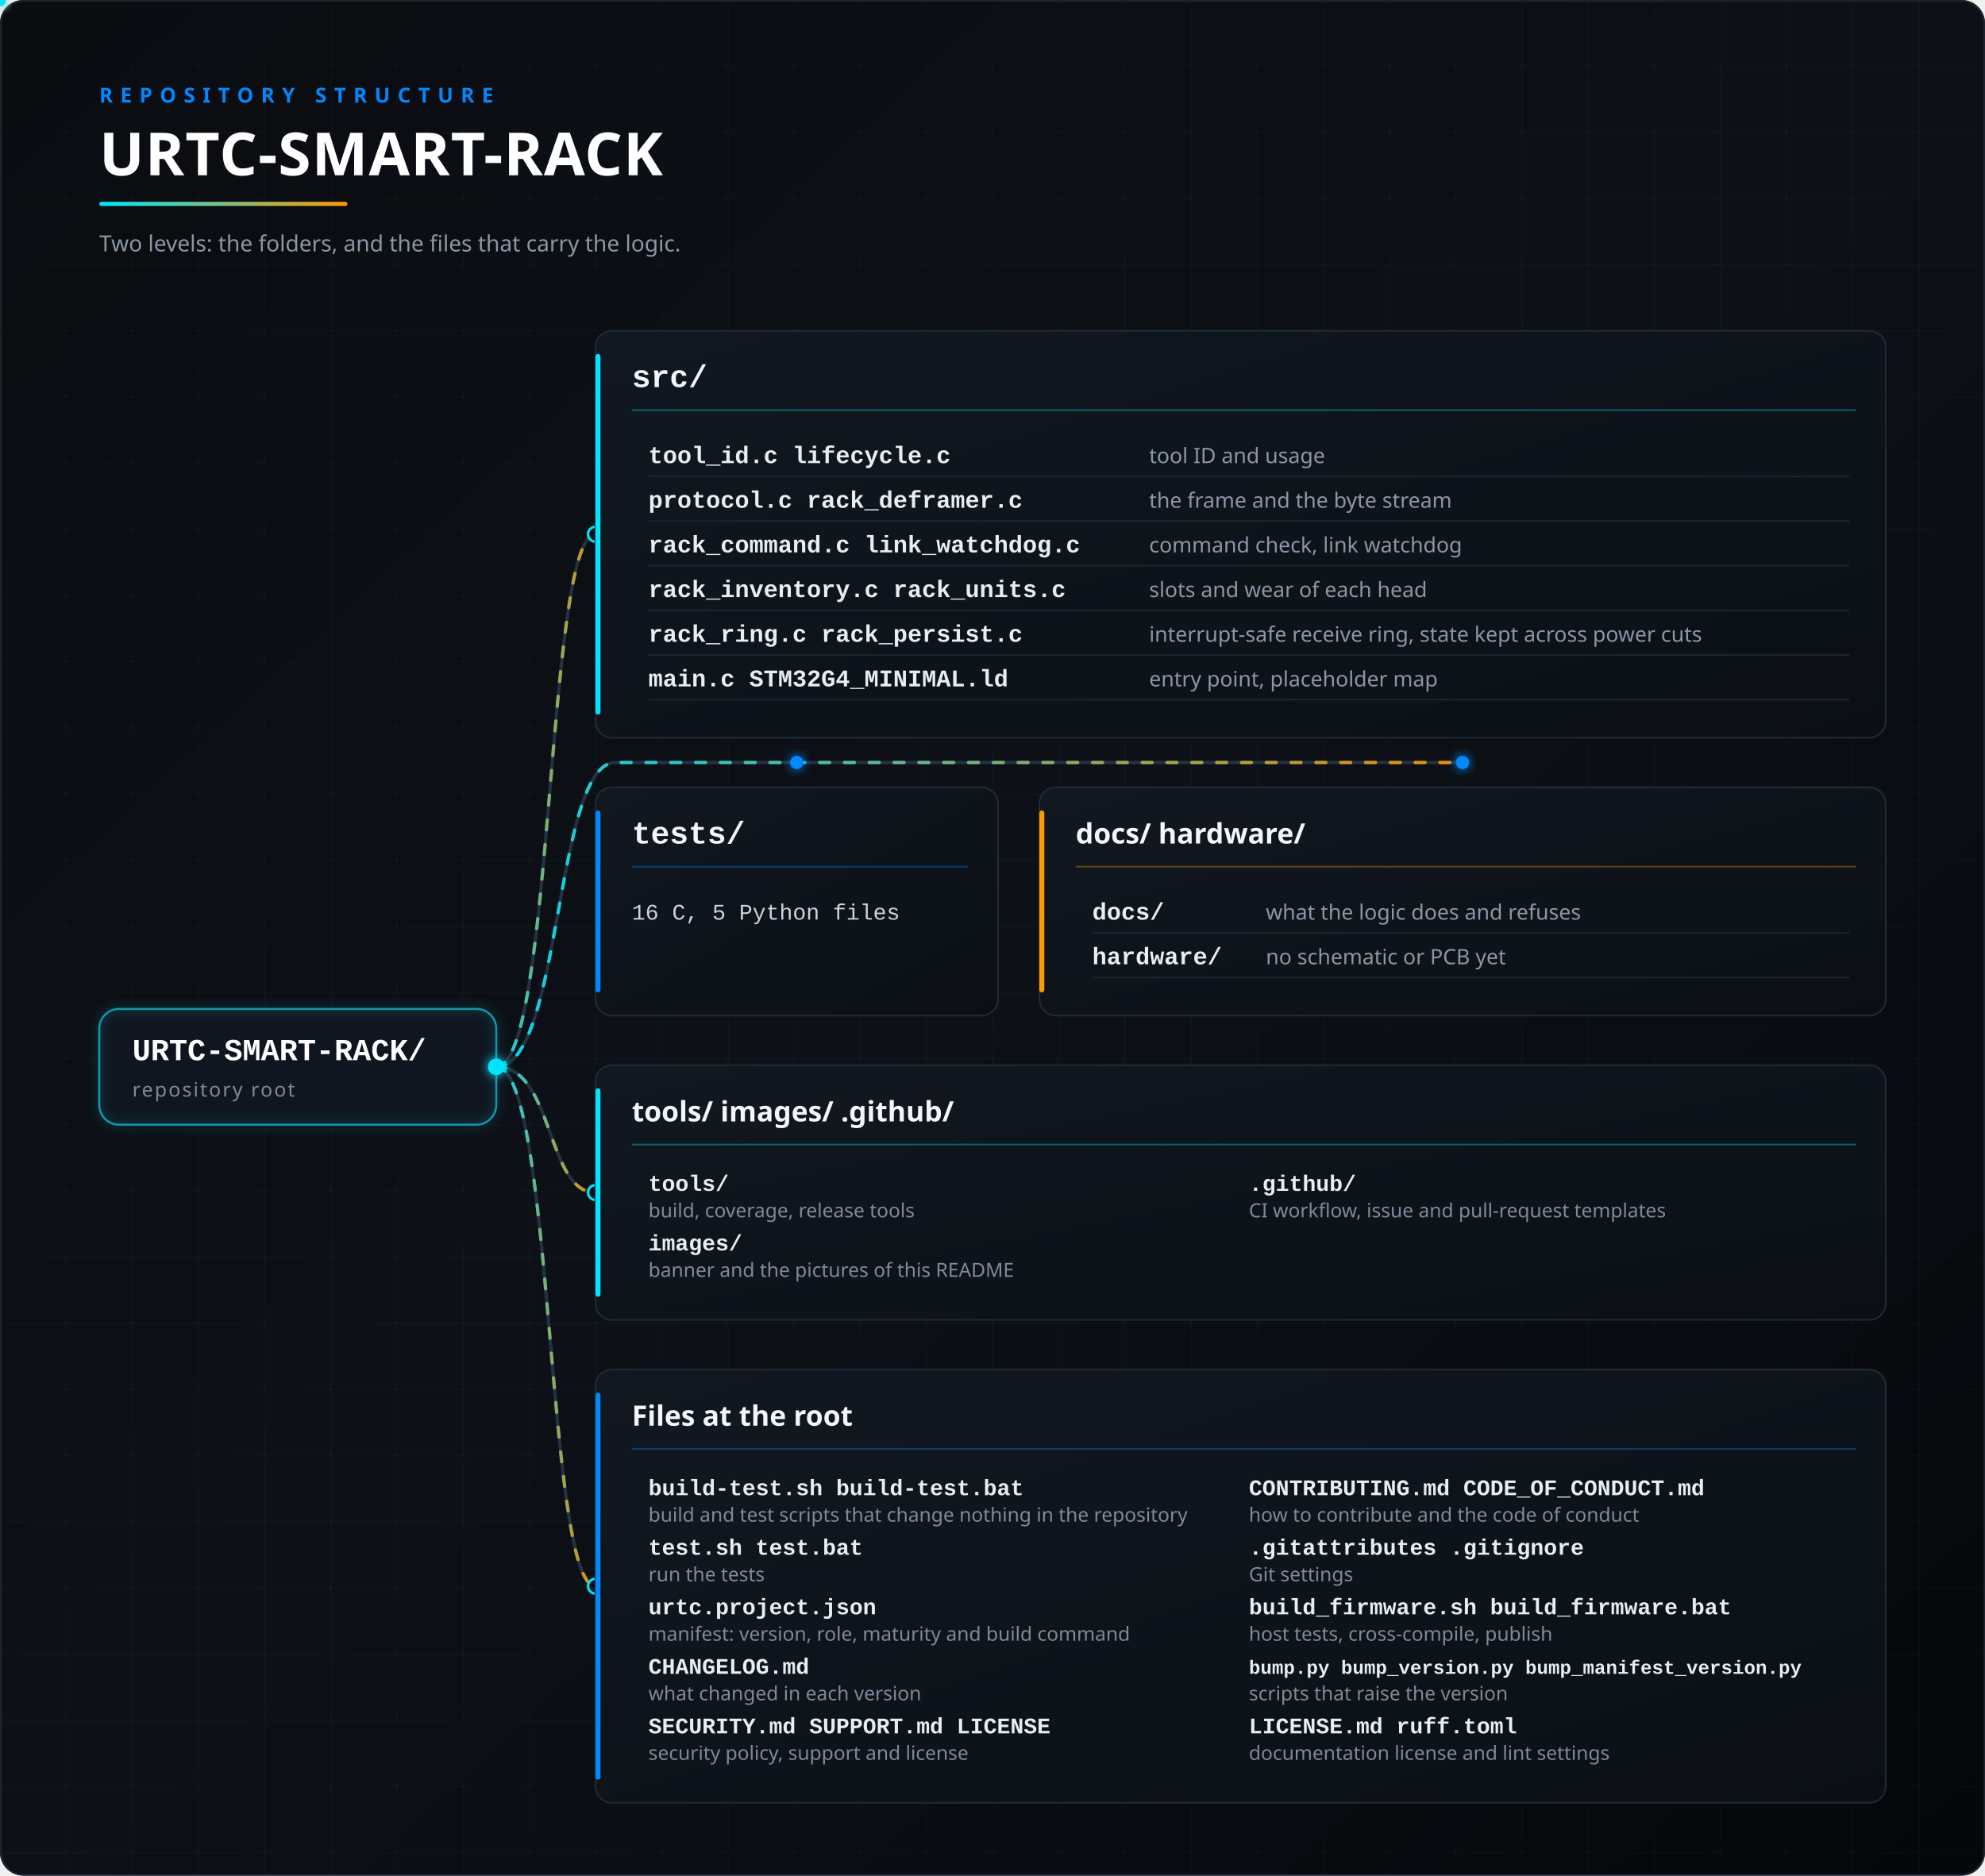
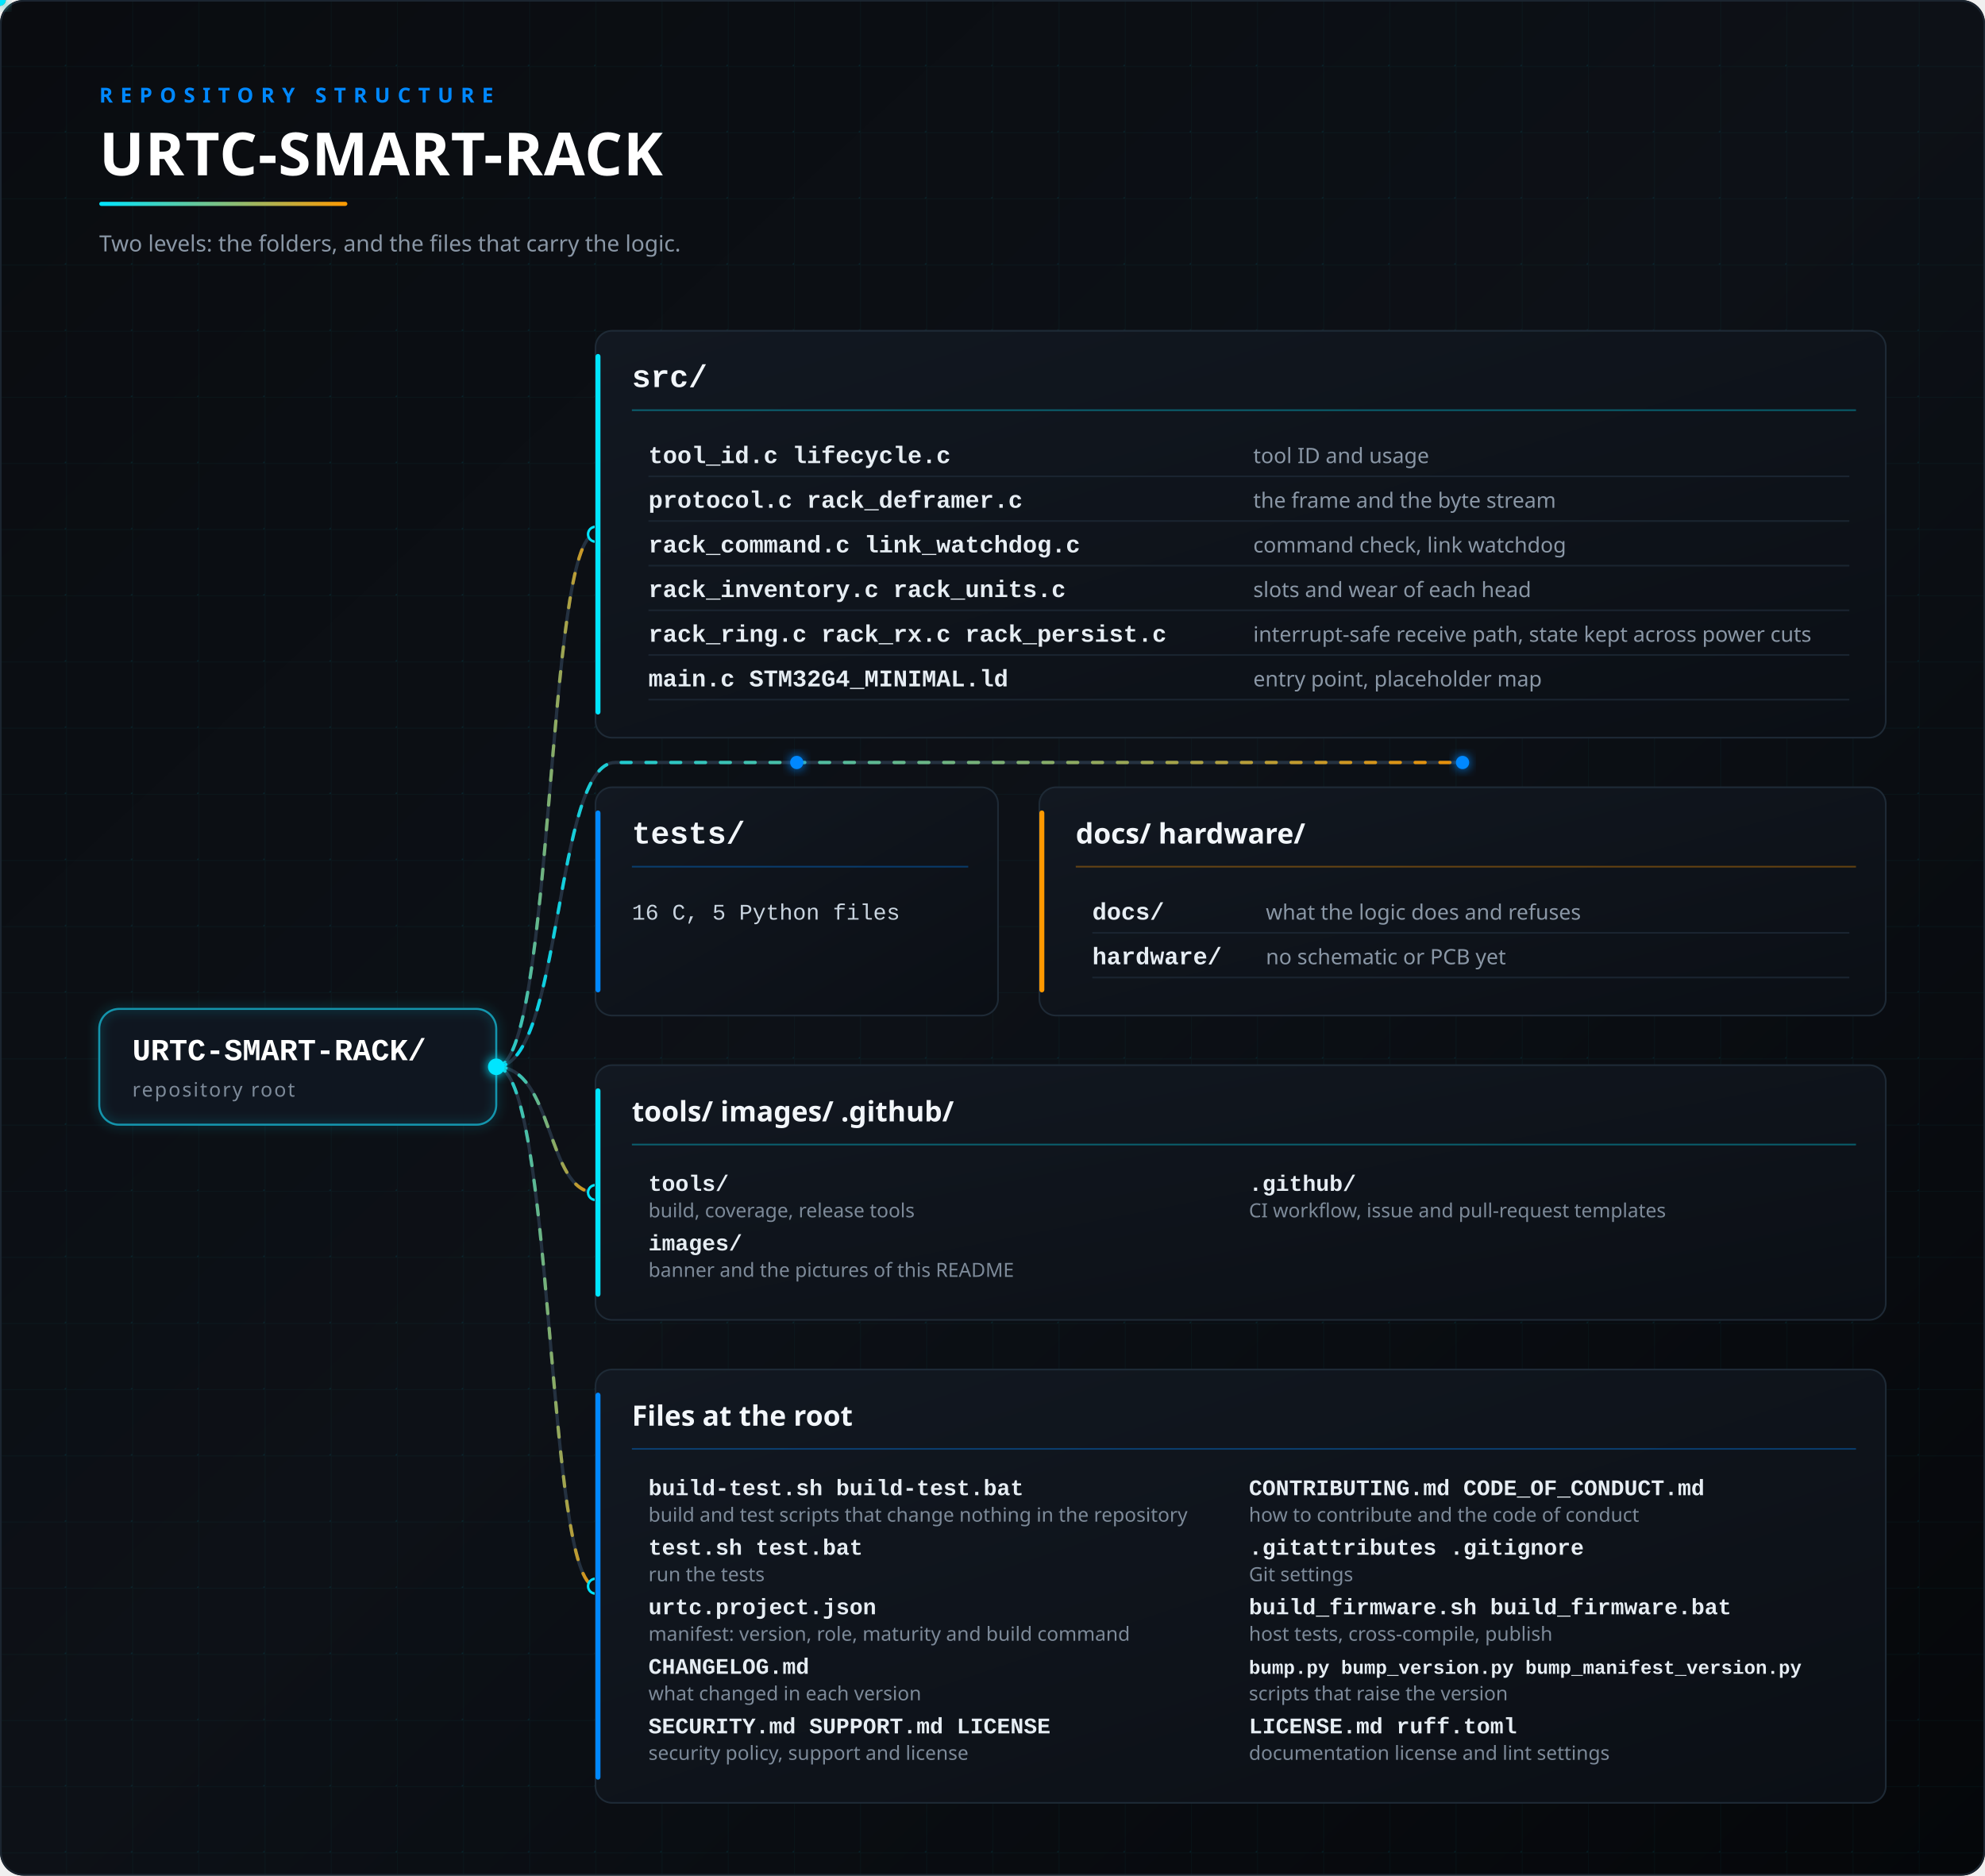
<svg xmlns="http://www.w3.org/2000/svg" viewBox="0 0 1200 1134" width="100%" role="img" aria-labelledby="t d">
  <defs>
    <linearGradient id="bg" x1="0" y1="0" x2="1" y2="1">
      <stop offset="0" stop-color="#0A0C10" />
      <stop offset="0.5" stop-color="#0D1117" />
      <stop offset="1" stop-color="#05070A" />
    </linearGradient>
    <linearGradient id="card" x1="0" y1="0" x2="1" y2="1">
      <stop offset="0" stop-color="#121821" />
      <stop offset="1" stop-color="#0B0F15" />
    </linearGradient>
    <linearGradient id="line" x1="0" y1="0" x2="1" y2="0">
      <stop offset="0" stop-color="#00E5FF" />
      <stop offset="1" stop-color="#FF9900" />
    </linearGradient>
    <filter id="glow" x="-50%" y="-50%" width="200%" height="200%">
      <feGaussianBlur stdDeviation="3" result="b" />
      <feMerge>
        <feMergeNode in="b" />
        <feMergeNode in="SourceGraphic" />
      </feMerge>
    </filter>
    <pattern id="grid" width="40" height="40" patternUnits="userSpaceOnUse">
      <path d="M40 0H0V40" fill="none" stroke="#00E5FF" stroke-opacity="0.035" />
      <circle cx="40" cy="40" r="1" fill="#00E5FF" fill-opacity="0.09" />
    </pattern>
  </defs>
  <rect width="1200" height="1134" rx="14" fill="url(#bg)" />
  <rect width="1200" height="1134" rx="14" fill="url(#grid)" />
  <rect x="0.5" y="0.5" width="1199" height="1133" rx="14" fill="none" stroke="#1B2530" />
  <text x="60" y="62" font-family="'Segoe UI','Noto Sans','Noto Sans CJK SC','Microsoft YaHei','Yu Gothic','Helvetica Neue',Helvetica,Arial,sans-serif" font-size="12.5" font-weight="600" fill="#0088FF" text-anchor="start" letter-spacing="4.5">REPOSITORY STRUCTURE</text>
  <text x="60" y="106" font-family="'Segoe UI','Noto Sans','Noto Sans CJK SC','Microsoft YaHei','Yu Gothic','Helvetica Neue',Helvetica,Arial,sans-serif" font-size="36" font-weight="700" fill="#FFFFFF" text-anchor="start" letter-spacing="0.5">URTC-SMART-RACK</text>
  <rect x="60" y="122" width="150" height="2.5" rx="1.25" fill="url(#line)">
    <animate attributeName="width" values="40;150;150" keyTimes="0;0.4;1" dur="3s" repeatCount="indefinite" />
  </rect>
  <text x="60" y="152" font-family="'Segoe UI','Noto Sans','Noto Sans CJK SC','Microsoft YaHei','Yu Gothic','Helvetica Neue',Helvetica,Arial,sans-serif" font-size="13.5" font-weight="400" fill="#8A97A6" text-anchor="start">Two levels: the folders, and the files that carry the logic.</text>
  <path id="c0" d="M300,645 C335,645 330,323 360,323" fill="none" stroke="#243140" stroke-width="2" />
  <path d="M300,645 C335,645 330,323 360,323" fill="none" stroke="url(#line)" stroke-width="2" stroke-linecap="round" stroke-dasharray="6 9" opacity="0.9">
    <animate attributeName="stroke-dashoffset" from="0" to="-30" dur="1.6s" repeatCount="indefinite" />
  </path>
  <circle cx="360" cy="323" r="4.5" fill="#0D1117" stroke="#00E5FF" stroke-width="1.5" />
  <path id="c1" d="M300,645 C340,645 335,461 372,461 H884.167" fill="none" stroke="#243140" stroke-width="2" />
  <path d="M300,645 C340,645 335,461 372,461 H884.167" fill="none" stroke="url(#line)" stroke-width="2" stroke-linecap="round" stroke-dasharray="6 9" opacity="0.9">
    <animate attributeName="stroke-dashoffset" from="0" to="-30" dur="1.6s" repeatCount="indefinite" />
  </path>
  <path d="M481.667,461 V476" stroke="url(#line)" stroke-width="2" fill="none" />
  <circle cx="481.667" cy="461" r="4" fill="#0088FF" filter="url(#glow)" />
  <path d="M884.167,461 V476" stroke="url(#line)" stroke-width="2" fill="none" />
  <circle cx="884.167" cy="461" r="4" fill="#0088FF" filter="url(#glow)" />
  <path id="c2" d="M300,645 C335,645 330,721 360,721" fill="none" stroke="#243140" stroke-width="2" />
  <path d="M300,645 C335,645 330,721 360,721" fill="none" stroke="url(#line)" stroke-width="2" stroke-linecap="round" stroke-dasharray="6 9" opacity="0.9">
    <animate attributeName="stroke-dashoffset" from="0" to="-30" dur="1.6s" repeatCount="indefinite" />
  </path>
  <circle cx="360" cy="721" r="4.5" fill="#0D1117" stroke="#00E5FF" stroke-width="1.5" />
  <path id="c3" d="M300,645 C335,645 330,959 360,959" fill="none" stroke="#243140" stroke-width="2" />
  <path d="M300,645 C335,645 330,959 360,959" fill="none" stroke="url(#line)" stroke-width="2" stroke-linecap="round" stroke-dasharray="6 9" opacity="0.9">
    <animate attributeName="stroke-dashoffset" from="0" to="-30" dur="1.6s" repeatCount="indefinite" />
  </path>
  <circle cx="360" cy="959" r="4.5" fill="#0D1117" stroke="#00E5FF" stroke-width="1.5" />
  <circle r="3.5" fill="#00E5FF" filter="url(#glow)">
    <animateMotion dur="3.4s" repeatCount="indefinite">
      <mpath href="#c0" />
    </animateMotion>
  </circle>
  <circle r="3.5" fill="#0088FF" filter="url(#glow)">
    <animateMotion dur="4.2s" repeatCount="indefinite">
      <mpath href="#c1" />
    </animateMotion>
  </circle>
  <circle r="3.5" fill="#FF9900" filter="url(#glow)">
    <animateMotion dur="5.0s" repeatCount="indefinite">
      <mpath href="#c2" />
    </animateMotion>
  </circle>
  <circle r="3.5" fill="#00E5FF" filter="url(#glow)">
    <animateMotion dur="5.8s" repeatCount="indefinite">
      <mpath href="#c3" />
    </animateMotion>
  </circle>
  <rect x="60" y="610" width="240" height="70" rx="12" fill="#0F1620" stroke="#2A3A4C" stroke-width="1.2" />
  <rect x="60" y="610" width="240" height="70" rx="12" fill="none" stroke="#00E5FF" stroke-opacity="0.5" stroke-width="1.2" filter="url(#glow)">
    <animate attributeName="stroke-opacity" values="0.15;0.6;0.15" dur="3.6s" repeatCount="indefinite" />
  </rect>
  <text x="80" y="641" font-family="'JetBrains Mono','Cascadia Code','SFMono-Regular',Consolas,'Liberation Mono',monospace" font-size="18.5" font-weight="700" fill="#FFFFFF" text-anchor="start">URTC-SMART-RACK/</text>
  <text x="80" y="663" font-family="'Segoe UI','Noto Sans','Noto Sans CJK SC','Microsoft YaHei','Yu Gothic','Helvetica Neue',Helvetica,Arial,sans-serif" font-size="12" font-weight="400" fill="#7D8A99" text-anchor="start" letter-spacing="1">repository root</text>
  <circle cx="300" cy="645" r="5" fill="#00E5FF" filter="url(#glow)" />
  <rect x="360" y="200" width="780" height="246" rx="10" fill="url(#card)" stroke="#1E2A36" stroke-width="1" />
  <rect x="360" y="214" width="3" height="218" rx="1.5" fill="#00E5FF">
    <animate attributeName="opacity" values="0.55;1;0.55" dur="4s" begin="0s" repeatCount="indefinite" />
  </rect>
  <text x="382" y="234" font-family="'JetBrains Mono','Cascadia Code','SFMono-Regular',Consolas,'Liberation Mono',monospace" font-size="19" font-weight="700" fill="#F2F6FA" text-anchor="start">src/</text>
  <line x1="382" y1="248" x2="1122" y2="248" stroke="#00E5FF" stroke-opacity="0.35" stroke-width="1" />
  <text x="392" y="280" font-family="'JetBrains Mono','Cascadia Code','SFMono-Regular',Consolas,'Liberation Mono',monospace" font-size="14.5" font-weight="600" fill="#E6EDF3" text-anchor="start">tool_id.c  lifecycle.c</text>
-   <text x="694.69" y="280" font-family="'Segoe UI','Noto Sans','Noto Sans CJK SC','Microsoft YaHei','Yu Gothic','Helvetica Neue',Helvetica,Arial,sans-serif" font-size="12.8" font-weight="400" fill="#8A97A6" text-anchor="start">tool ID and usage</text>
+   <text x="757.62" y="280" font-family="'Segoe UI','Noto Sans','Noto Sans CJK SC','Microsoft YaHei','Yu Gothic','Helvetica Neue',Helvetica,Arial,sans-serif" font-size="12.8" font-weight="400" fill="#8A97A6" text-anchor="start">tool ID and usage</text>
  <line x1="392" y1="288" x2="1118" y2="288" stroke="#1A2430" stroke-width="1" />
  <text x="392" y="307" font-family="'JetBrains Mono','Cascadia Code','SFMono-Regular',Consolas,'Liberation Mono',monospace" font-size="14.5" font-weight="600" fill="#E6EDF3" text-anchor="start">protocol.c  rack_deframer.c</text>
-   <text x="694.69" y="307" font-family="'Segoe UI','Noto Sans','Noto Sans CJK SC','Microsoft YaHei','Yu Gothic','Helvetica Neue',Helvetica,Arial,sans-serif" font-size="12.8" font-weight="400" fill="#8A97A6" text-anchor="start">the frame and the byte stream</text>
+   <text x="757.62" y="307" font-family="'Segoe UI','Noto Sans','Noto Sans CJK SC','Microsoft YaHei','Yu Gothic','Helvetica Neue',Helvetica,Arial,sans-serif" font-size="12.8" font-weight="400" fill="#8A97A6" text-anchor="start">the frame and the byte stream</text>
  <line x1="392" y1="315" x2="1118" y2="315" stroke="#1A2430" stroke-width="1" />
  <text x="392" y="334" font-family="'JetBrains Mono','Cascadia Code','SFMono-Regular',Consolas,'Liberation Mono',monospace" font-size="14.5" font-weight="600" fill="#E6EDF3" text-anchor="start">rack_command.c  link_watchdog.c</text>
-   <text x="694.69" y="334" font-family="'Segoe UI','Noto Sans','Noto Sans CJK SC','Microsoft YaHei','Yu Gothic','Helvetica Neue',Helvetica,Arial,sans-serif" font-size="12.8" font-weight="400" fill="#8A97A6" text-anchor="start">command check, link watchdog</text>
+   <text x="757.62" y="334" font-family="'Segoe UI','Noto Sans','Noto Sans CJK SC','Microsoft YaHei','Yu Gothic','Helvetica Neue',Helvetica,Arial,sans-serif" font-size="12.8" font-weight="400" fill="#8A97A6" text-anchor="start">command check, link watchdog</text>
  <line x1="392" y1="342" x2="1118" y2="342" stroke="#1A2430" stroke-width="1" />
  <text x="392" y="361" font-family="'JetBrains Mono','Cascadia Code','SFMono-Regular',Consolas,'Liberation Mono',monospace" font-size="14.5" font-weight="600" fill="#E6EDF3" text-anchor="start">rack_inventory.c  rack_units.c</text>
-   <text x="694.69" y="361" font-family="'Segoe UI','Noto Sans','Noto Sans CJK SC','Microsoft YaHei','Yu Gothic','Helvetica Neue',Helvetica,Arial,sans-serif" font-size="12.8" font-weight="400" fill="#8A97A6" text-anchor="start">slots and wear of each head</text>
+   <text x="757.62" y="361" font-family="'Segoe UI','Noto Sans','Noto Sans CJK SC','Microsoft YaHei','Yu Gothic','Helvetica Neue',Helvetica,Arial,sans-serif" font-size="12.8" font-weight="400" fill="#8A97A6" text-anchor="start">slots and wear of each head</text>
  <line x1="392" y1="369" x2="1118" y2="369" stroke="#1A2430" stroke-width="1" />
-   <text x="392" y="388" font-family="'JetBrains Mono','Cascadia Code','SFMono-Regular',Consolas,'Liberation Mono',monospace" font-size="14.5" font-weight="600" fill="#E6EDF3" text-anchor="start">rack_ring.c  rack_persist.c</text>
-   <text x="694.69" y="388" font-family="'Segoe UI','Noto Sans','Noto Sans CJK SC','Microsoft YaHei','Yu Gothic','Helvetica Neue',Helvetica,Arial,sans-serif" font-size="12.8" font-weight="400" fill="#8A97A6" text-anchor="start">interrupt-safe receive ring, state kept across power cuts</text>
+   <text x="392" y="388" font-family="'JetBrains Mono','Cascadia Code','SFMono-Regular',Consolas,'Liberation Mono',monospace" font-size="14.5" font-weight="600" fill="#E6EDF3" text-anchor="start">rack_ring.c  rack_rx.c  rack_persist.c</text>
+   <text x="757.62" y="388" font-family="'Segoe UI','Noto Sans','Noto Sans CJK SC','Microsoft YaHei','Yu Gothic','Helvetica Neue',Helvetica,Arial,sans-serif" font-size="12.8" font-weight="400" fill="#8A97A6" text-anchor="start">interrupt-safe receive path, state kept across power cuts</text>
  <line x1="392" y1="396" x2="1118" y2="396" stroke="#1A2430" stroke-width="1" />
  <text x="392" y="415" font-family="'JetBrains Mono','Cascadia Code','SFMono-Regular',Consolas,'Liberation Mono',monospace" font-size="14.5" font-weight="600" fill="#E6EDF3" text-anchor="start">main.c  STM32G4_MINIMAL.ld</text>
-   <text x="694.69" y="415" font-family="'Segoe UI','Noto Sans','Noto Sans CJK SC','Microsoft YaHei','Yu Gothic','Helvetica Neue',Helvetica,Arial,sans-serif" font-size="12.8" font-weight="400" fill="#8A97A6" text-anchor="start">entry point, placeholder map</text>
+   <text x="757.62" y="415" font-family="'Segoe UI','Noto Sans','Noto Sans CJK SC','Microsoft YaHei','Yu Gothic','Helvetica Neue',Helvetica,Arial,sans-serif" font-size="12.8" font-weight="400" fill="#8A97A6" text-anchor="start">entry point, placeholder map</text>
  <line x1="392" y1="423" x2="1118" y2="423" stroke="#1A2430" stroke-width="1" />
  <rect x="360" y="476" width="243.333" height="138" rx="10" fill="url(#card)" stroke="#1E2A36" stroke-width="1" />
  <rect x="360" y="490" width="3" height="110" rx="1.5" fill="#0088FF">
    <animate attributeName="opacity" values="0.55;1;0.55" dur="4s" begin="0.6s" repeatCount="indefinite" />
  </rect>
  <text x="382" y="510" font-family="'JetBrains Mono','Cascadia Code','SFMono-Regular',Consolas,'Liberation Mono',monospace" font-size="19" font-weight="700" fill="#F2F6FA" text-anchor="start">tests/</text>
  <line x1="382" y1="524" x2="585.333" y2="524" stroke="#0088FF" stroke-opacity="0.35" stroke-width="1" />
  <text x="382" y="556" font-family="'JetBrains Mono','Cascadia Code','SFMono-Regular',Consolas,'Liberation Mono',monospace" font-size="13.5" font-weight="400" fill="#C9D4DF" text-anchor="start">16 C, 5 Python files</text>
  <rect x="628.333" y="476" width="511.667" height="138" rx="10" fill="url(#card)" stroke="#1E2A36" stroke-width="1" />
  <rect x="628.333" y="490" width="3" height="110" rx="1.5" fill="#FF9900">
    <animate attributeName="opacity" values="0.55;1;0.55" dur="4s" begin="1.2s" repeatCount="indefinite" />
  </rect>
  <text x="650.333" y="510" font-family="'Segoe UI','Noto Sans','Noto Sans CJK SC','Microsoft YaHei','Yu Gothic','Helvetica Neue',Helvetica,Arial,sans-serif" font-size="17" font-weight="700" fill="#F2F6FA" text-anchor="start">docs/ hardware/</text>
  <line x1="650.333" y1="524" x2="1122" y2="524" stroke="#FF9900" stroke-opacity="0.35" stroke-width="1" />
  <text x="660.333" y="556" font-family="'JetBrains Mono','Cascadia Code','SFMono-Regular',Consolas,'Liberation Mono',monospace" font-size="14.5" font-weight="600" fill="#E6EDF3" text-anchor="start">docs/</text>
  <text x="765.243" y="556" font-family="'Segoe UI','Noto Sans','Noto Sans CJK SC','Microsoft YaHei','Yu Gothic','Helvetica Neue',Helvetica,Arial,sans-serif" font-size="12.8" font-weight="400" fill="#8A97A6" text-anchor="start">what the logic does and refuses</text>
  <line x1="660.333" y1="564" x2="1118" y2="564" stroke="#1A2430" stroke-width="1" />
  <text x="660.333" y="583" font-family="'JetBrains Mono','Cascadia Code','SFMono-Regular',Consolas,'Liberation Mono',monospace" font-size="14.5" font-weight="600" fill="#E6EDF3" text-anchor="start">hardware/</text>
  <text x="765.243" y="583" font-family="'Segoe UI','Noto Sans','Noto Sans CJK SC','Microsoft YaHei','Yu Gothic','Helvetica Neue',Helvetica,Arial,sans-serif" font-size="12.8" font-weight="400" fill="#8A97A6" text-anchor="start">no schematic or PCB yet</text>
  <line x1="660.333" y1="591" x2="1118" y2="591" stroke="#1A2430" stroke-width="1" />
  <rect x="360" y="644" width="780" height="154" rx="10" fill="url(#card)" stroke="#1E2A36" stroke-width="1" />
  <rect x="360" y="658" width="3" height="126" rx="1.5" fill="#00E5FF">
    <animate attributeName="opacity" values="0.55;1;0.55" dur="4s" begin="1.8s" repeatCount="indefinite" />
  </rect>
  <text x="382" y="678" font-family="'Segoe UI','Noto Sans','Noto Sans CJK SC','Microsoft YaHei','Yu Gothic','Helvetica Neue',Helvetica,Arial,sans-serif" font-size="17" font-weight="700" fill="#F2F6FA" text-anchor="start">tools/ images/ .github/</text>
  <line x1="382" y1="692" x2="1122" y2="692" stroke="#00E5FF" stroke-opacity="0.35" stroke-width="1" />
  <text x="392" y="720" font-family="'JetBrains Mono','Cascadia Code','SFMono-Regular',Consolas,'Liberation Mono',monospace" font-size="13.5" font-weight="600" fill="#E6EDF3" text-anchor="start">tools/</text>
  <text x="392" y="736" font-family="'Segoe UI','Noto Sans','Noto Sans CJK SC','Microsoft YaHei','Yu Gothic','Helvetica Neue',Helvetica,Arial,sans-serif" font-size="11.8" font-weight="400" fill="#7D8A99" text-anchor="start">build, coverage, release tools</text>
  <text x="392" y="756" font-family="'JetBrains Mono','Cascadia Code','SFMono-Regular',Consolas,'Liberation Mono',monospace" font-size="13.5" font-weight="600" fill="#E6EDF3" text-anchor="start">images/</text>
  <text x="392" y="772" font-family="'Segoe UI','Noto Sans','Noto Sans CJK SC','Microsoft YaHei','Yu Gothic','Helvetica Neue',Helvetica,Arial,sans-serif" font-size="11.8" font-weight="400" fill="#7D8A99" text-anchor="start">banner and the pictures of this README</text>
  <text x="755" y="720" font-family="'JetBrains Mono','Cascadia Code','SFMono-Regular',Consolas,'Liberation Mono',monospace" font-size="13.5" font-weight="600" fill="#E6EDF3" text-anchor="start">.github/</text>
  <text x="755" y="736" font-family="'Segoe UI','Noto Sans','Noto Sans CJK SC','Microsoft YaHei','Yu Gothic','Helvetica Neue',Helvetica,Arial,sans-serif" font-size="11.8" font-weight="400" fill="#7D8A99" text-anchor="start">CI workflow, issue and pull-request templates</text>
  <rect x="360" y="828" width="780" height="262" rx="10" fill="url(#card)" stroke="#1E2A36" stroke-width="1" />
  <rect x="360" y="842" width="3" height="234" rx="1.5" fill="#0088FF">
    <animate attributeName="opacity" values="0.55;1;0.55" dur="4s" begin="2.4s" repeatCount="indefinite" />
  </rect>
  <text x="382" y="862" font-family="'Segoe UI','Noto Sans','Noto Sans CJK SC','Microsoft YaHei','Yu Gothic','Helvetica Neue',Helvetica,Arial,sans-serif" font-size="17" font-weight="700" fill="#F2F6FA" text-anchor="start">Files at the root</text>
  <line x1="382" y1="876" x2="1122" y2="876" stroke="#0088FF" stroke-opacity="0.35" stroke-width="1" />
  <text x="392" y="904" font-family="'JetBrains Mono','Cascadia Code','SFMono-Regular',Consolas,'Liberation Mono',monospace" font-size="13.5" font-weight="600" fill="#E6EDF3" text-anchor="start">build-test.sh  build-test.bat</text>
  <text x="392" y="920" font-family="'Segoe UI','Noto Sans','Noto Sans CJK SC','Microsoft YaHei','Yu Gothic','Helvetica Neue',Helvetica,Arial,sans-serif" font-size="11.8" font-weight="400" fill="#7D8A99" text-anchor="start">build and test scripts that change nothing in the repository</text>
  <text x="392" y="940" font-family="'JetBrains Mono','Cascadia Code','SFMono-Regular',Consolas,'Liberation Mono',monospace" font-size="13.5" font-weight="600" fill="#E6EDF3" text-anchor="start">test.sh  test.bat</text>
  <text x="392" y="956" font-family="'Segoe UI','Noto Sans','Noto Sans CJK SC','Microsoft YaHei','Yu Gothic','Helvetica Neue',Helvetica,Arial,sans-serif" font-size="11.8" font-weight="400" fill="#7D8A99" text-anchor="start">run the tests</text>
  <text x="392" y="976" font-family="'JetBrains Mono','Cascadia Code','SFMono-Regular',Consolas,'Liberation Mono',monospace" font-size="13.5" font-weight="600" fill="#E6EDF3" text-anchor="start">urtc.project.json</text>
  <text x="392" y="992" font-family="'Segoe UI','Noto Sans','Noto Sans CJK SC','Microsoft YaHei','Yu Gothic','Helvetica Neue',Helvetica,Arial,sans-serif" font-size="11.8" font-weight="400" fill="#7D8A99" text-anchor="start">manifest: version, role, maturity and build command</text>
  <text x="392" y="1012" font-family="'JetBrains Mono','Cascadia Code','SFMono-Regular',Consolas,'Liberation Mono',monospace" font-size="13.5" font-weight="600" fill="#E6EDF3" text-anchor="start">CHANGELOG.md</text>
  <text x="392" y="1028" font-family="'Segoe UI','Noto Sans','Noto Sans CJK SC','Microsoft YaHei','Yu Gothic','Helvetica Neue',Helvetica,Arial,sans-serif" font-size="11.8" font-weight="400" fill="#7D8A99" text-anchor="start">what changed in each version</text>
  <text x="392" y="1048" font-family="'JetBrains Mono','Cascadia Code','SFMono-Regular',Consolas,'Liberation Mono',monospace" font-size="13.5" font-weight="600" fill="#E6EDF3" text-anchor="start">SECURITY.md  SUPPORT.md  LICENSE</text>
  <text x="392" y="1064" font-family="'Segoe UI','Noto Sans','Noto Sans CJK SC','Microsoft YaHei','Yu Gothic','Helvetica Neue',Helvetica,Arial,sans-serif" font-size="11.8" font-weight="400" fill="#7D8A99" text-anchor="start">security policy, support and license</text>
  <text x="755" y="904" font-family="'JetBrains Mono','Cascadia Code','SFMono-Regular',Consolas,'Liberation Mono',monospace" font-size="13.5" font-weight="600" fill="#E6EDF3" text-anchor="start">CONTRIBUTING.md  CODE_OF_CONDUCT.md</text>
  <text x="755" y="920" font-family="'Segoe UI','Noto Sans','Noto Sans CJK SC','Microsoft YaHei','Yu Gothic','Helvetica Neue',Helvetica,Arial,sans-serif" font-size="11.8" font-weight="400" fill="#7D8A99" text-anchor="start">how to contribute and the code of conduct</text>
  <text x="755" y="940" font-family="'JetBrains Mono','Cascadia Code','SFMono-Regular',Consolas,'Liberation Mono',monospace" font-size="13.5" font-weight="600" fill="#E6EDF3" text-anchor="start">.gitattributes  .gitignore</text>
  <text x="755" y="956" font-family="'Segoe UI','Noto Sans','Noto Sans CJK SC','Microsoft YaHei','Yu Gothic','Helvetica Neue',Helvetica,Arial,sans-serif" font-size="11.8" font-weight="400" fill="#7D8A99" text-anchor="start">Git settings</text>
  <text x="755" y="976" font-family="'JetBrains Mono','Cascadia Code','SFMono-Regular',Consolas,'Liberation Mono',monospace" font-size="13.5" font-weight="600" fill="#E6EDF3" text-anchor="start">build_firmware.sh  build_firmware.bat</text>
  <text x="755" y="992" font-family="'Segoe UI','Noto Sans','Noto Sans CJK SC','Microsoft YaHei','Yu Gothic','Helvetica Neue',Helvetica,Arial,sans-serif" font-size="11.8" font-weight="400" fill="#7D8A99" text-anchor="start">host tests, cross-compile, publish</text>
  <text x="755" y="1012" font-family="'JetBrains Mono','Cascadia Code','SFMono-Regular',Consolas,'Liberation Mono',monospace" font-size="11.6" font-weight="600" fill="#E6EDF3" text-anchor="start">bump.py  bump_version.py  bump_manifest_version.py</text>
  <text x="755" y="1028" font-family="'Segoe UI','Noto Sans','Noto Sans CJK SC','Microsoft YaHei','Yu Gothic','Helvetica Neue',Helvetica,Arial,sans-serif" font-size="11.8" font-weight="400" fill="#7D8A99" text-anchor="start">scripts that raise the version</text>
  <text x="755" y="1048" font-family="'JetBrains Mono','Cascadia Code','SFMono-Regular',Consolas,'Liberation Mono',monospace" font-size="13.5" font-weight="600" fill="#E6EDF3" text-anchor="start">LICENSE.md  ruff.toml</text>
  <text x="755" y="1064" font-family="'Segoe UI','Noto Sans','Noto Sans CJK SC','Microsoft YaHei','Yu Gothic','Helvetica Neue',Helvetica,Arial,sans-serif" font-size="11.8" font-weight="400" fill="#7D8A99" text-anchor="start">documentation license and lint settings</text>
</svg>
